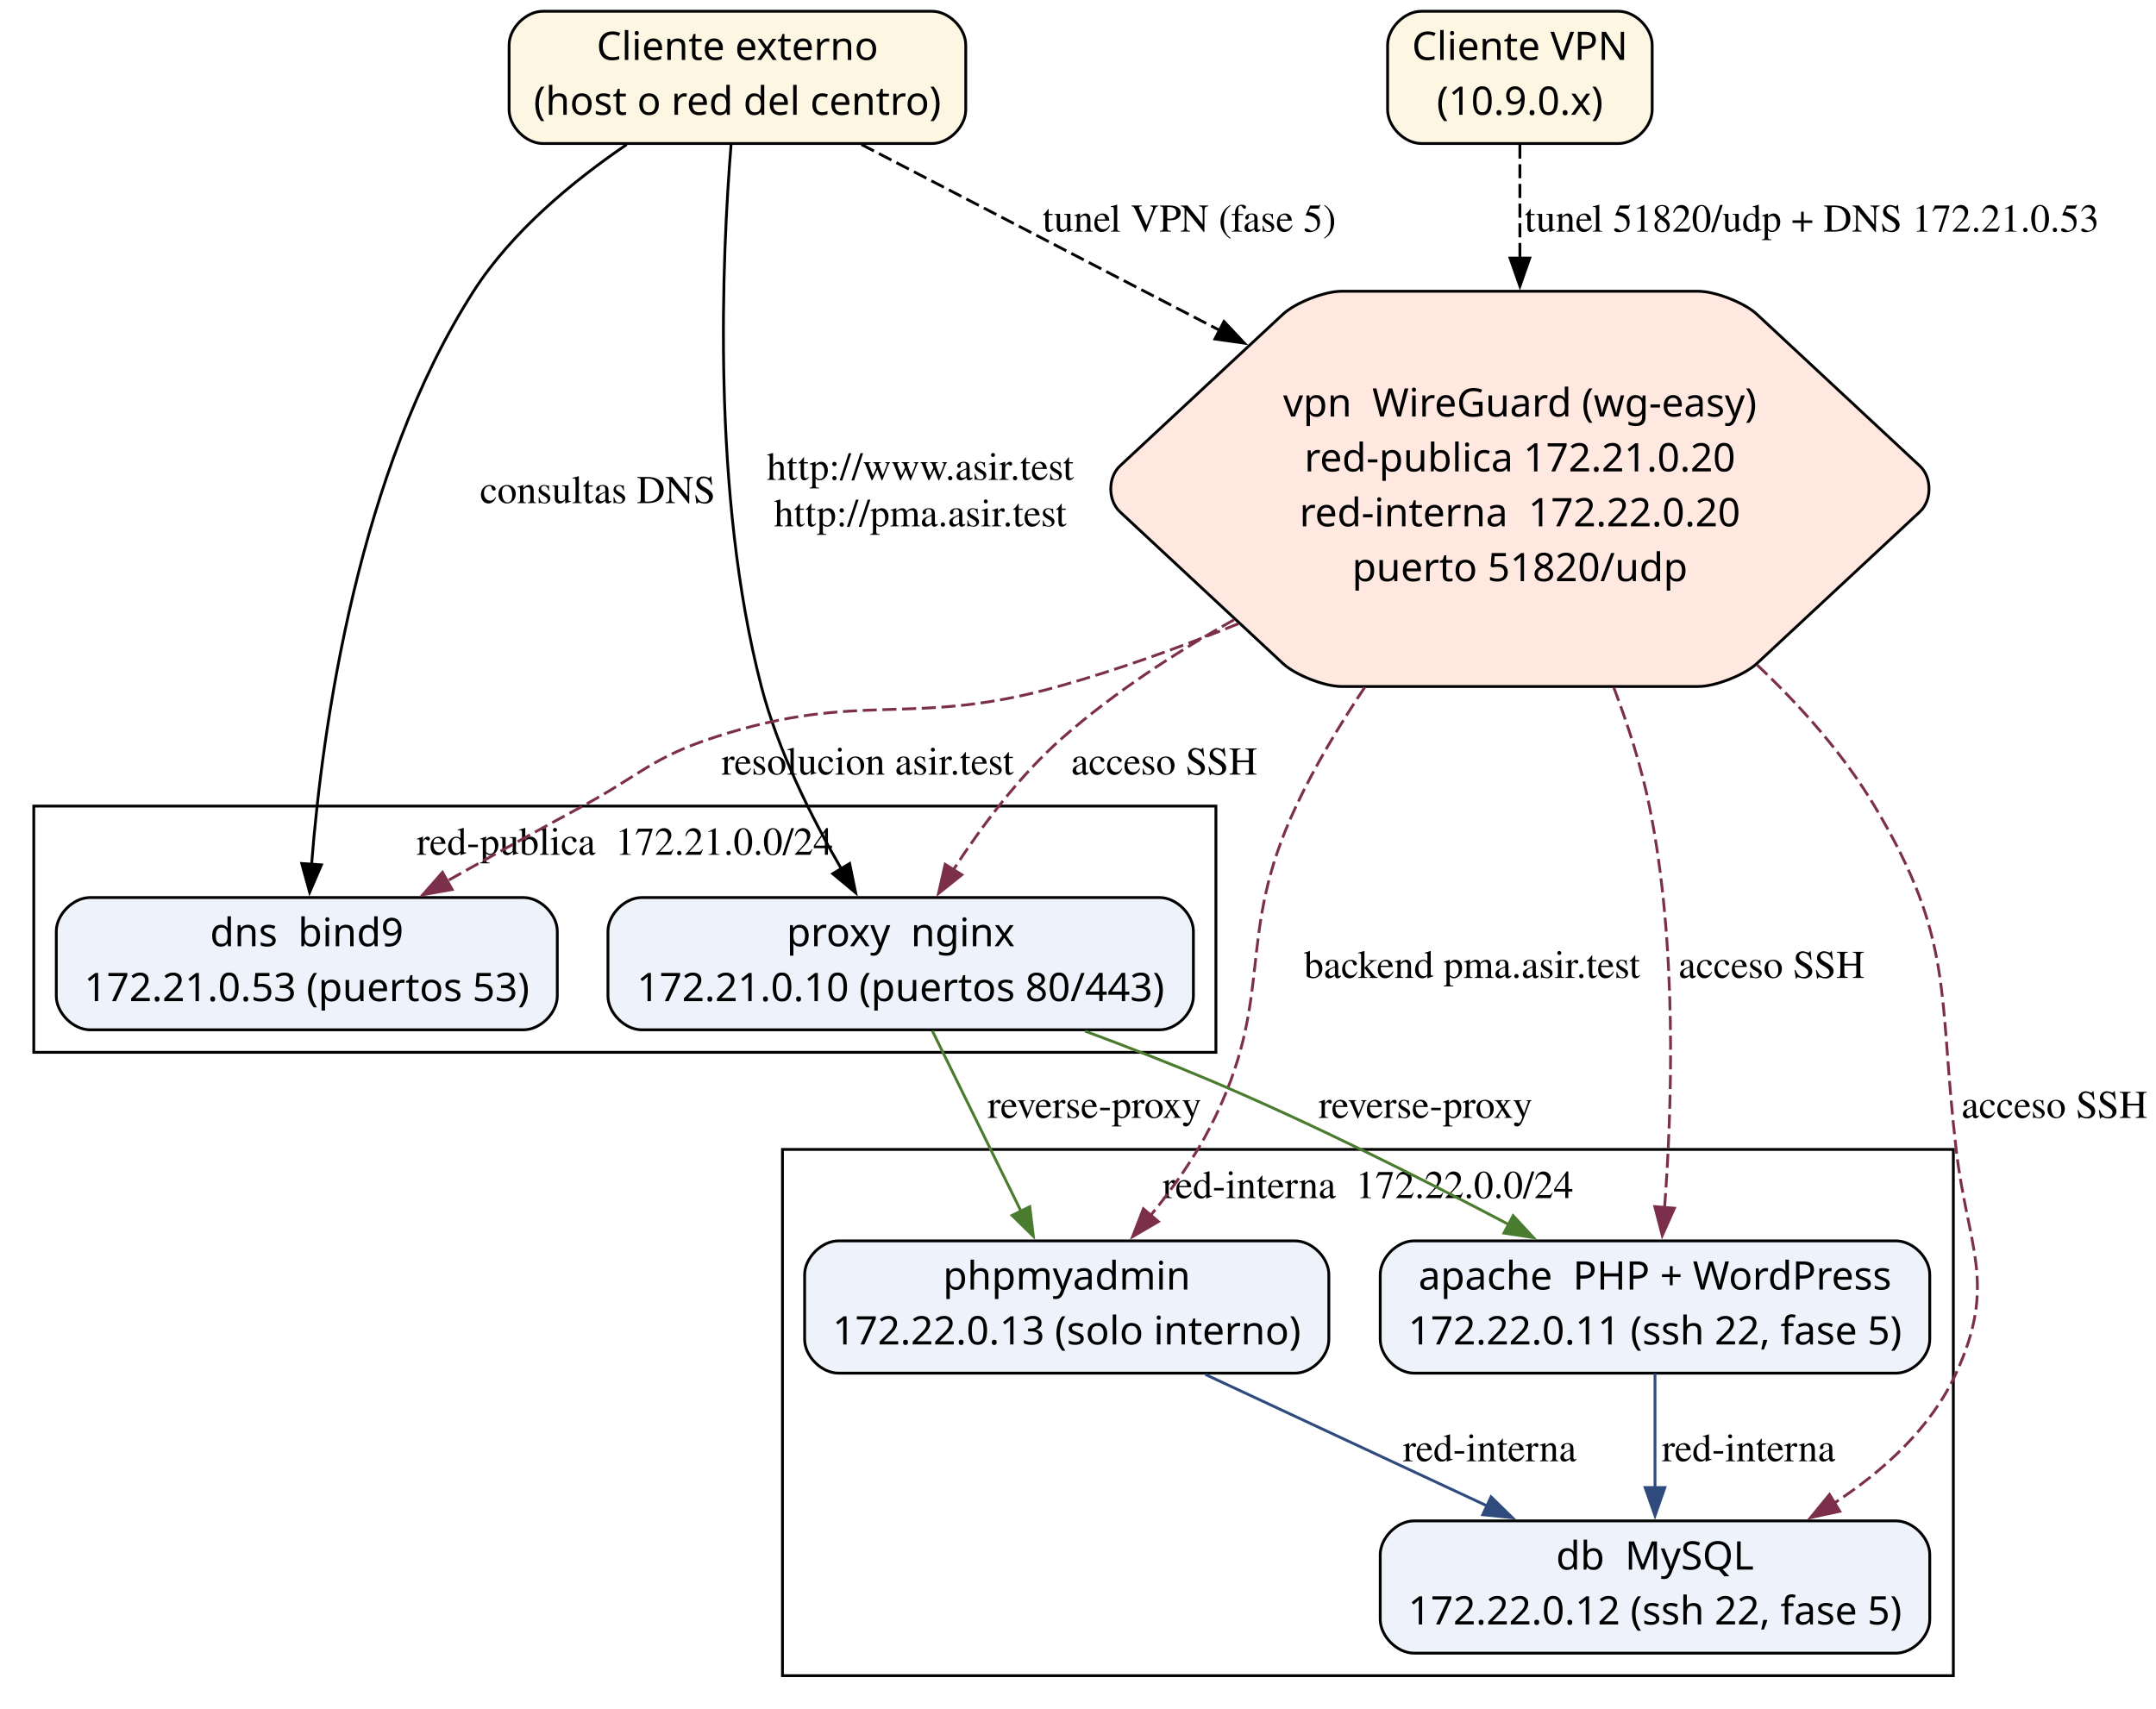
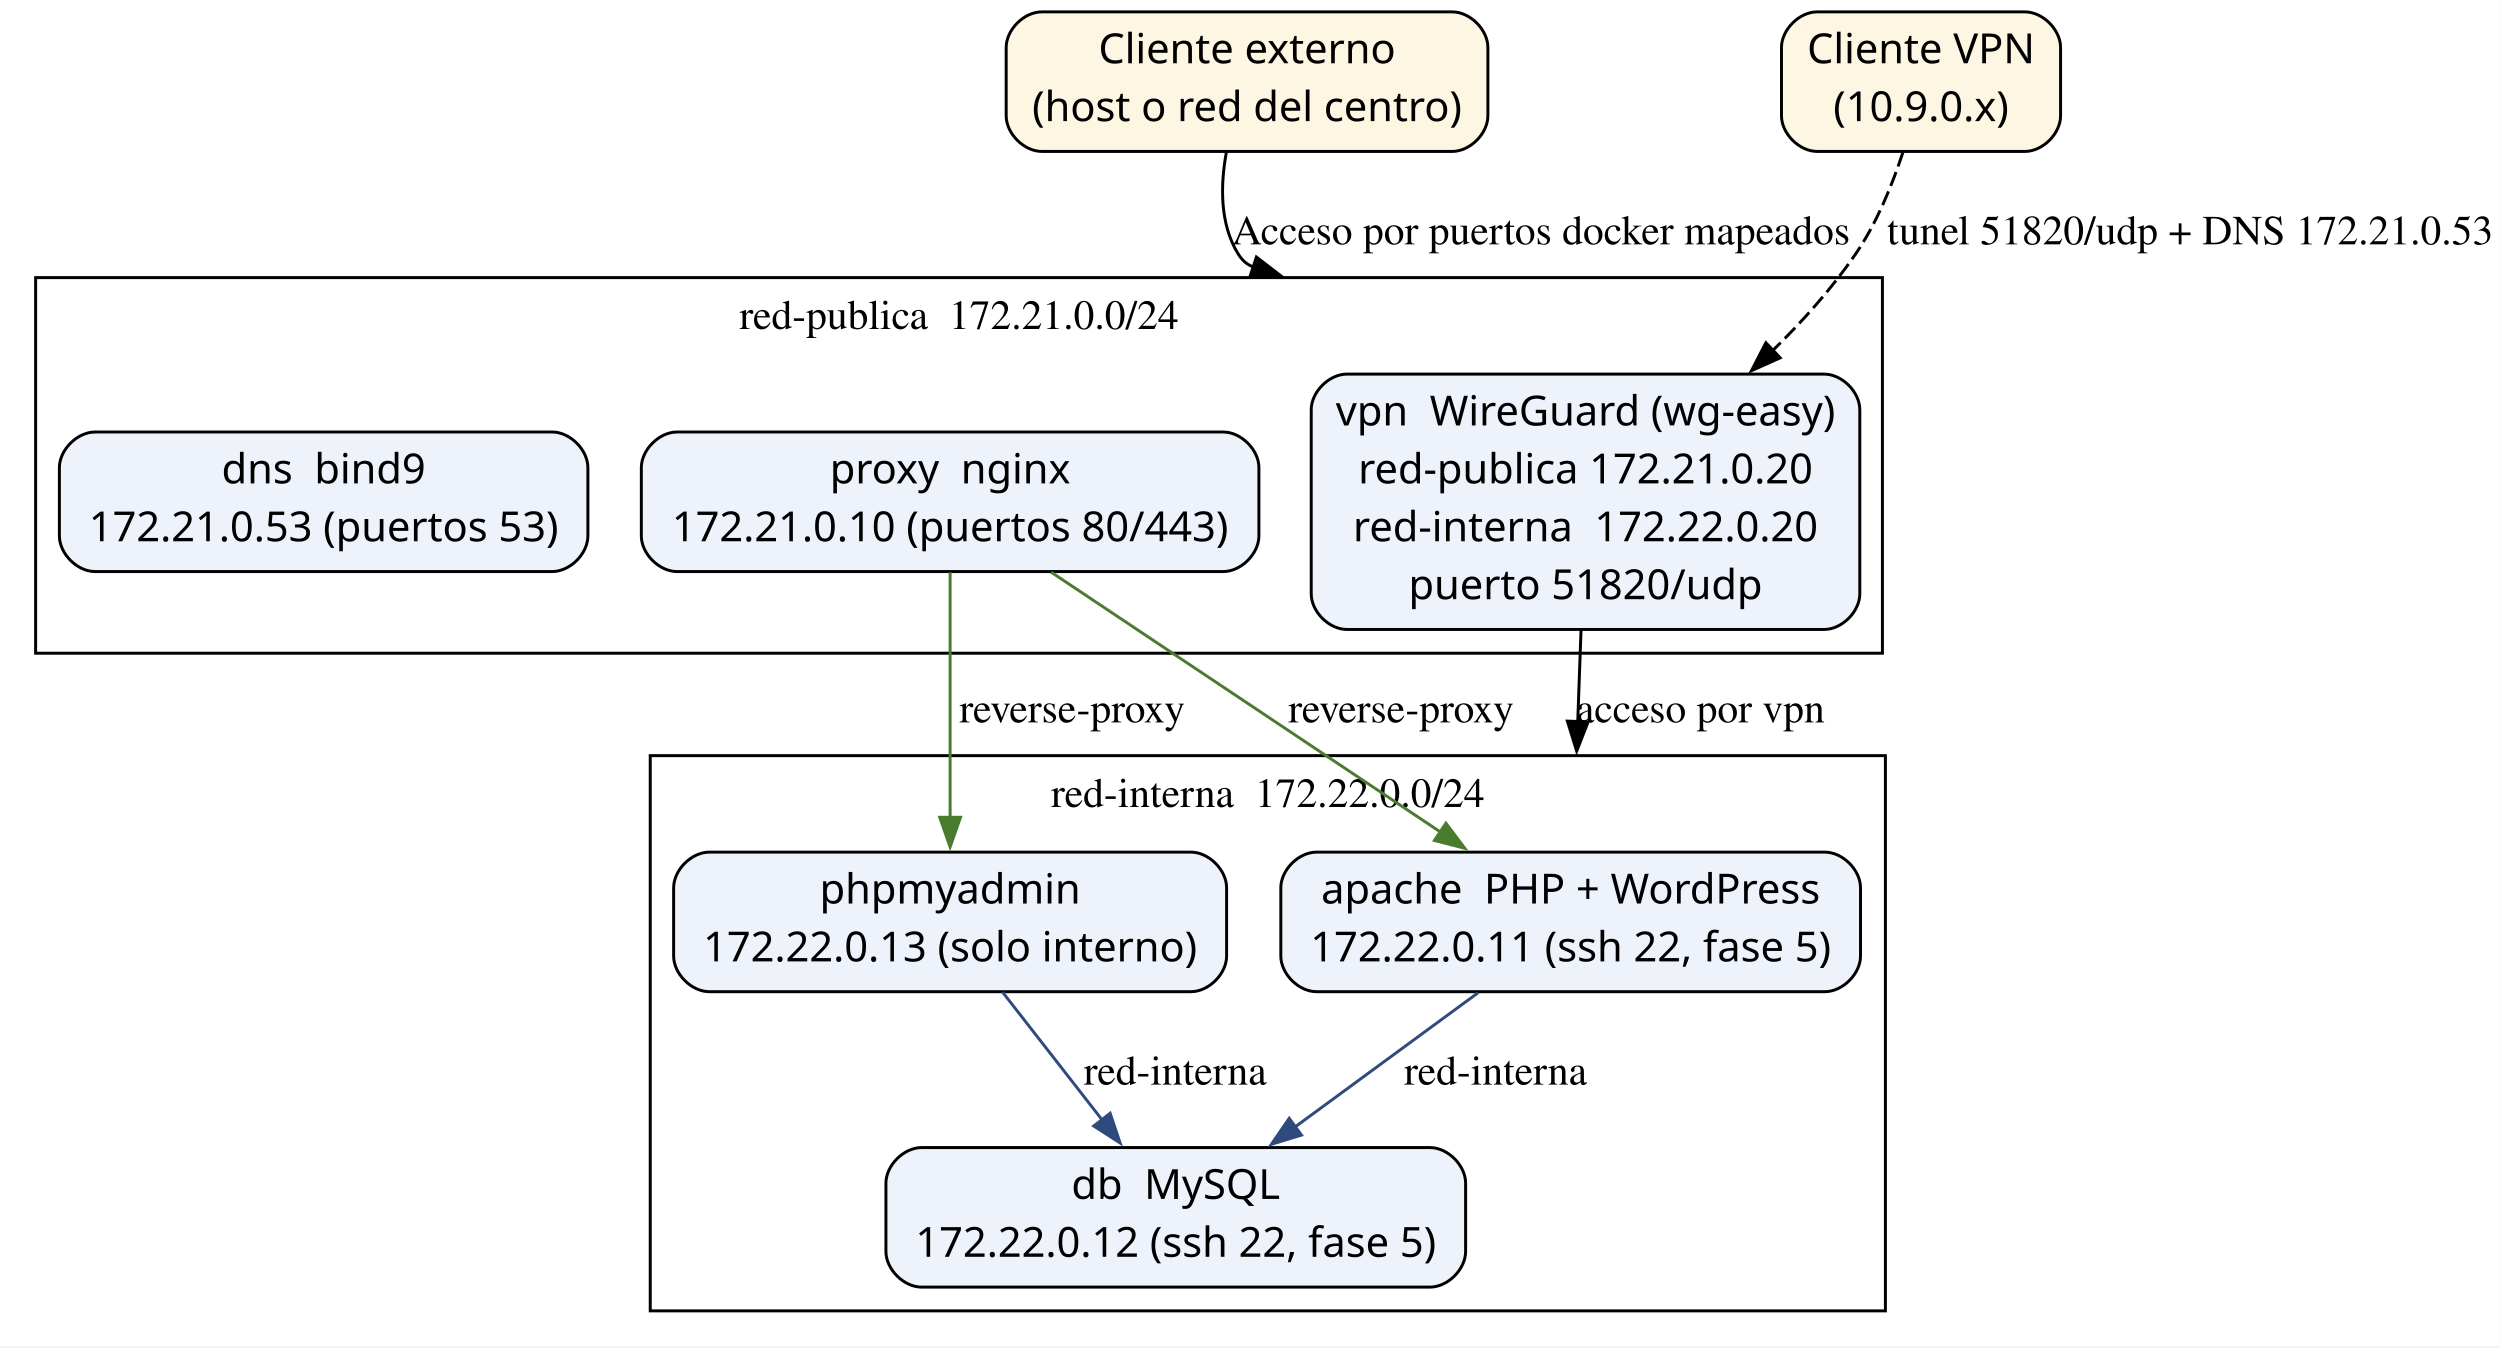
- <svg xmlns="http://www.w3.org/2000/svg" width="766pt" height="607pt" viewBox="0.00 0.00 766.00 607.00">
-   <g id="graph0" class="graph" transform="scale(1 1) rotate(0) translate(4 603.44)">
-     <polygon fill="white" stroke="none" points="-4,4 -4,-603.44 762.3,-603.44 762.3,4 -4,4" />
+ <svg xmlns="http://www.w3.org/2000/svg" width="842pt" height="454pt" viewBox="0.00 0.00 842.00 454.00">
+   <g id="graph0" class="graph" transform="scale(1 1) rotate(0) translate(4 449.5)">
+     <polygon fill="white" stroke="none" points="-4,4 -4,-449.5 837.89,-449.5 837.89,4 -4,4" />
    <g id="clust1" class="cluster">
-       <polygon fill="none" stroke="black" points="8,-229.5 8,-317 428,-317 428,-229.5 8,-229.5" />
-       <text xml:space="preserve" text-anchor="middle" x="218" y="-299.7" font-family="Times,serif" font-size="14.00">red-publica  172.21.0.0/24</text>
+       <polygon fill="none" stroke="black" points="8,-229.5 8,-356 630,-356 630,-229.5 8,-229.5" />
+       <text xml:space="preserve" text-anchor="middle" x="319" y="-338.7" font-family="Times,serif" font-size="14.00">red-publica  172.21.0.0/24</text>
    </g>
    <g id="clust2" class="cluster">
-       <polygon fill="none" stroke="black" points="274,-8 274,-195 690,-195 690,-8 274,-8" />
-       <text xml:space="preserve" text-anchor="middle" x="482" y="-177.7" font-family="Times,serif" font-size="14.00">red-interna  172.22.0.0/24</text>
+       <polygon fill="none" stroke="black" points="215,-8 215,-195 631,-195 631,-8 215,-8" />
+       <text xml:space="preserve" text-anchor="middle" x="423" y="-177.7" font-family="Times,serif" font-size="14.00">red-interna  172.22.0.0/24</text>
    </g>
    <g id="node1" class="node">
-       <path fill="#fdf6e3" stroke="black" d="M327.12,-599.44C327.12,-599.44 188.88,-599.44 188.88,-599.44 182.88,-599.44 176.88,-593.44 176.88,-587.44 176.88,-587.44 176.88,-564.44 176.88,-564.44 176.88,-558.44 182.88,-552.44 188.88,-552.44 188.88,-552.44 327.12,-552.44 327.12,-552.44 333.12,-552.44 339.12,-558.44 339.12,-564.44 339.12,-564.44 339.12,-587.44 339.12,-587.44 339.12,-593.44 333.12,-599.44 327.12,-599.44" />
-       <text xml:space="preserve" text-anchor="middle" x="258" y="-582.14" font-family="sans-serif" font-size="14.00">Cliente externo</text>
-       <text xml:space="preserve" text-anchor="middle" x="258" y="-562.64" font-family="sans-serif" font-size="14.00">(host o red del centro)</text>
+       <path fill="#fdf6e3" stroke="black" d="M485.12,-445.5C485.12,-445.5 346.88,-445.5 346.88,-445.5 340.88,-445.5 334.88,-439.5 334.88,-433.5 334.88,-433.5 334.88,-410.5 334.88,-410.5 334.88,-404.5 340.88,-398.5 346.88,-398.5 346.88,-398.5 485.12,-398.5 485.12,-398.5 491.12,-398.5 497.12,-404.5 497.12,-410.5 497.12,-410.5 497.12,-433.5 497.12,-433.5 497.12,-439.5 491.12,-445.5 485.12,-445.5" />
+       <text xml:space="preserve" text-anchor="middle" x="416" y="-428.2" font-family="sans-serif" font-size="14.00">Cliente externo</text>
+       <text xml:space="preserve" text-anchor="middle" x="416" y="-408.7" font-family="sans-serif" font-size="14.00">(host o red del centro)</text>
+     </g>
+     <g id="node5" class="node">
+       <path fill="#eef3fb" stroke="black" d="M610.38,-323.5C610.38,-323.5 449.62,-323.5 449.62,-323.5 443.62,-323.5 437.62,-317.5 437.62,-311.5 437.62,-311.5 437.62,-249.5 437.62,-249.5 437.62,-243.5 443.62,-237.5 449.62,-237.5 449.62,-237.5 610.38,-237.5 610.38,-237.5 616.38,-237.5 622.38,-243.5 622.38,-249.5 622.38,-249.5 622.38,-311.5 622.38,-311.5 622.38,-317.5 616.38,-323.5 610.38,-323.5" />
+       <text xml:space="preserve" text-anchor="middle" x="530" y="-306.2" font-family="sans-serif" font-size="14.00">vpn  WireGuard (wg-easy)</text>
+       <text xml:space="preserve" text-anchor="middle" x="530" y="-286.7" font-family="sans-serif" font-size="14.00">red-publica 172.21.0.20</text>
+       <text xml:space="preserve" text-anchor="middle" x="530" y="-267.2" font-family="sans-serif" font-size="14.00">red-interna  172.22.0.20</text>
+       <text xml:space="preserve" text-anchor="middle" x="530" y="-247.7" font-family="sans-serif" font-size="14.00">puerto 51820/udp</text>
+     </g>
+     <g id="edge2" class="edge">
+       <path fill="none" stroke="black" d="M409.02,-398.12C407.01,-387.05 406.8,-374.03 413,-364 414.57,-361.46 416.26,-360.29 418.11,-359.59" />
+       <polygon fill="black" stroke="black" points="419.16,-362.93 427.56,-356.47 416.97,-356.28 419.16,-362.93" />
+       <text xml:space="preserve" text-anchor="middle" x="515" y="-367.2" font-family="Times,serif" font-size="14.00">Acceso por puertos docker mapeados</text>
+     </g>
+     <g id="node2" class="node">
+       <path fill="#fdf6e3" stroke="black" d="M678,-445.5C678,-445.5 608,-445.5 608,-445.5 602,-445.5 596,-439.5 596,-433.5 596,-433.5 596,-410.5 596,-410.5 596,-404.5 602,-398.5 608,-398.5 608,-398.5 678,-398.5 678,-398.5 684,-398.5 690,-404.5 690,-410.5 690,-410.5 690,-433.5 690,-433.5 690,-439.5 684,-445.5 678,-445.5" />
+       <text xml:space="preserve" text-anchor="middle" x="643" y="-428.2" font-family="sans-serif" font-size="14.00">Cliente VPN</text>
+       <text xml:space="preserve" text-anchor="middle" x="643" y="-408.7" font-family="sans-serif" font-size="14.00">(10.9.0.x)</text>
+     </g>
+     <g id="edge1" class="edge">
+       <path fill="none" stroke="black" stroke-dasharray="5,2" d="M636.89,-398.16C633.31,-387.24 628.08,-374.32 621,-364 613.1,-352.48 603.28,-341.46 593.05,-331.43" />
+       <polygon fill="black" stroke="black" points="595.56,-328.98 585.89,-324.65 590.75,-334.07 595.56,-328.98" />
+       <text xml:space="preserve" text-anchor="middle" x="731.89" y="-367.2" font-family="Times,serif" font-size="14.00"> tunel 51820/udp + DNS 172.21.0.53</text>
    </g>
    <g id="node3" class="node">
-       <path fill="#eef3fb" stroke="black" d="M182,-284.5C182,-284.5 28,-284.5 28,-284.5 22,-284.5 16,-278.5 16,-272.5 16,-272.5 16,-249.5 16,-249.5 16,-243.5 22,-237.5 28,-237.5 28,-237.5 182,-237.5 182,-237.5 188,-237.5 194,-243.5 194,-249.5 194,-249.5 194,-272.5 194,-272.5 194,-278.5 188,-284.5 182,-284.5" />
-       <text xml:space="preserve" text-anchor="middle" x="105" y="-267.2" font-family="sans-serif" font-size="14.00">dns  bind9</text>
-       <text xml:space="preserve" text-anchor="middle" x="105" y="-247.7" font-family="sans-serif" font-size="14.00">172.21.0.53 (puertos 53)</text>
+       <path fill="#eef3fb" stroke="black" d="M182,-304C182,-304 28,-304 28,-304 22,-304 16,-298 16,-292 16,-292 16,-269 16,-269 16,-263 22,-257 28,-257 28,-257 182,-257 182,-257 188,-257 194,-263 194,-269 194,-269 194,-292 194,-292 194,-298 188,-304 182,-304" />
+       <text xml:space="preserve" text-anchor="middle" x="105" y="-286.7" font-family="sans-serif" font-size="14.00">dns  bind9</text>
+       <text xml:space="preserve" text-anchor="middle" x="105" y="-267.2" font-family="sans-serif" font-size="14.00">172.21.0.53 (puertos 53)</text>
+     </g>
+     <g id="node4" class="node">
+       <path fill="#eef3fb" stroke="black" d="M408,-304C408,-304 224,-304 224,-304 218,-304 212,-298 212,-292 212,-292 212,-269 212,-269 212,-263 218,-257 224,-257 224,-257 408,-257 408,-257 414,-257 420,-263 420,-269 420,-269 420,-292 420,-292 420,-298 414,-304 408,-304" />
+       <text xml:space="preserve" text-anchor="middle" x="316" y="-286.7" font-family="sans-serif" font-size="14.00">proxy  nginx</text>
+       <text xml:space="preserve" text-anchor="middle" x="316" y="-267.2" font-family="sans-serif" font-size="14.00">172.21.0.10 (puertos 80/443)</text>
+     </g>
+     <g id="node6" class="node">
+       <path fill="#eef3fb" stroke="black" d="M610.62,-162.5C610.62,-162.5 439.38,-162.5 439.38,-162.5 433.38,-162.5 427.38,-156.5 427.38,-150.5 427.38,-150.5 427.38,-127.5 427.38,-127.5 427.38,-121.5 433.38,-115.5 439.38,-115.5 439.38,-115.5 610.62,-115.5 610.62,-115.5 616.62,-115.5 622.62,-121.5 622.62,-127.5 622.62,-127.5 622.62,-150.5 622.62,-150.5 622.62,-156.5 616.62,-162.5 610.62,-162.5" />
+       <text xml:space="preserve" text-anchor="middle" x="525" y="-145.2" font-family="sans-serif" font-size="14.00">apache  PHP + WordPress</text>
+       <text xml:space="preserve" text-anchor="middle" x="525" y="-125.7" font-family="sans-serif" font-size="14.00">172.22.0.11 (ssh 22, fase 5)</text>
    </g>
    <g id="edge3" class="edge">
-       <path fill="none" stroke="black" d="M218.64,-552.08C199.55,-539.09 177.86,-521.17 164.25,-499.94 123.16,-435.84 110.57,-345.18 106.71,-296.35" />
-       <polygon fill="black" stroke="black" points="110.2,-296.11 106.01,-286.38 103.21,-296.6 110.2,-296.11" />
-       <text xml:space="preserve" text-anchor="middle" x="206.62" y="-424.67" font-family="Times,serif" font-size="14.00"> consultas DNS</text>
-     </g>
-     <g id="node4" class="node">
-       <path fill="#eef3fb" stroke="black" d="M408,-284.5C408,-284.5 224,-284.5 224,-284.5 218,-284.5 212,-278.5 212,-272.5 212,-272.5 212,-249.5 212,-249.5 212,-243.5 218,-237.5 224,-237.5 224,-237.5 408,-237.5 408,-237.5 414,-237.5 420,-243.5 420,-249.5 420,-249.5 420,-272.5 420,-272.5 420,-278.5 414,-284.5 408,-284.5" />
-       <text xml:space="preserve" text-anchor="middle" x="316" y="-267.2" font-family="sans-serif" font-size="14.00">proxy  nginx</text>
-       <text xml:space="preserve" text-anchor="middle" x="316" y="-247.7" font-family="sans-serif" font-size="14.00">172.21.0.10 (puertos 80/443)</text>
-     </g>
-     <g id="edge2" class="edge">
-       <path fill="none" stroke="black" d="M255.75,-552.14C252.52,-512.31 248.73,-427.78 266.5,-359.5 272.44,-336.66 284.28,-313.02 294.9,-294.73" />
-       <polygon fill="black" stroke="black" points="297.87,-296.58 300,-286.2 291.87,-292.98 297.87,-296.58" />
-       <text xml:space="preserve" text-anchor="middle" x="321.25" y="-432.92" font-family="Times,serif" font-size="14.00"> http://www.asir.test</text>
-       <text xml:space="preserve" text-anchor="middle" x="321.25" y="-416.42" font-family="Times,serif" font-size="14.00"> http://pma.asir.test</text>
+       <path fill="none" stroke="#4a7c2f" d="M350.04,-256.78C385.77,-232.93 442.05,-195.37 481.09,-169.31" />
+       <polygon fill="#4a7c2f" stroke="#4a7c2f" points="482.99,-172.25 489.36,-163.79 479.1,-166.43 482.99,-172.25" />
+       <text xml:space="preserve" text-anchor="middle" x="466.14" y="-206.2" font-family="Times,serif" font-size="14.00"> reverse-proxy</text>
    </g>
    <g id="node8" class="node">
-       <path fill="#ffe8e0" stroke="black" d="M678.06,-437.9C678.06,-437.9 620.21,-491.76 620.21,-491.76 615.82,-495.85 605.42,-499.94 599.42,-499.94 599.42,-499.94 472.58,-499.94 472.58,-499.94 466.58,-499.94 456.18,-495.85 451.79,-491.76 451.79,-491.76 393.94,-437.9 393.94,-437.9 389.54,-433.81 389.54,-425.63 393.94,-421.54 393.94,-421.54 451.79,-367.68 451.79,-367.68 456.18,-363.59 466.58,-359.5 472.58,-359.5 472.58,-359.5 599.42,-359.5 599.42,-359.5 605.42,-359.5 615.82,-363.59 620.21,-367.68 620.21,-367.68 678.06,-421.54 678.06,-421.54 682.46,-425.63 682.46,-433.81 678.06,-437.9" />
-       <text xml:space="preserve" text-anchor="middle" x="536" y="-455.42" font-family="sans-serif" font-size="14.00">vpn  WireGuard (wg-easy)</text>
-       <text xml:space="preserve" text-anchor="middle" x="536" y="-435.92" font-family="sans-serif" font-size="14.00">red-publica 172.21.0.20</text>
-       <text xml:space="preserve" text-anchor="middle" x="536" y="-416.42" font-family="sans-serif" font-size="14.00">red-interna  172.22.0.20</text>
-       <text xml:space="preserve" text-anchor="middle" x="536" y="-396.92" font-family="sans-serif" font-size="14.00">puerto 51820/udp</text>
+       <path fill="#eef3fb" stroke="black" d="M397.12,-162.5C397.12,-162.5 234.88,-162.5 234.88,-162.5 228.88,-162.5 222.88,-156.5 222.88,-150.5 222.88,-150.5 222.88,-127.5 222.88,-127.5 222.88,-121.5 228.88,-115.5 234.88,-115.5 234.88,-115.5 397.12,-115.5 397.12,-115.5 403.12,-115.5 409.12,-121.5 409.12,-127.5 409.12,-127.5 409.12,-150.5 409.12,-150.5 409.12,-156.5 403.12,-162.5 397.12,-162.5" />
+       <text xml:space="preserve" text-anchor="middle" x="316" y="-145.2" font-family="sans-serif" font-size="14.00">phpmyadmin</text>
+       <text xml:space="preserve" text-anchor="middle" x="316" y="-125.7" font-family="sans-serif" font-size="14.00">172.22.0.13 (solo interno)</text>
    </g>
    <g id="edge4" class="edge">
-       <path fill="none" stroke="black" stroke-dasharray="5,2" d="M302.05,-552.09C336.28,-534.33 385.23,-508.93 429.52,-485.96" />
-       <polygon fill="black" stroke="black" points="430.87,-489.2 438.13,-481.49 427.64,-482.99 430.87,-489.2" />
-       <text xml:space="preserve" text-anchor="middle" x="416.8" y="-521.14" font-family="Times,serif" font-size="14.00"> tunel VPN (fase 5)</text>
+       <path fill="none" stroke="#4a7c2f" d="M316,-256.78C316,-234.38 316,-199.88 316,-174.18" />
+       <polygon fill="#4a7c2f" stroke="#4a7c2f" points="319.5,-174.23 316,-164.23 312.5,-174.23 319.5,-174.23" />
+       <text xml:space="preserve" text-anchor="middle" x="355.38" y="-206.2" font-family="Times,serif" font-size="14.00"> reverse-proxy</text>
    </g>
-     <g id="node2" class="node">
-       <path fill="#fdf6e3" stroke="black" d="M571,-599.44C571,-599.44 501,-599.44 501,-599.44 495,-599.44 489,-593.44 489,-587.44 489,-587.44 489,-564.44 489,-564.44 489,-558.44 495,-552.44 501,-552.44 501,-552.44 571,-552.44 571,-552.44 577,-552.44 583,-558.44 583,-564.44 583,-564.44 583,-587.44 583,-587.44 583,-593.44 577,-599.44 571,-599.44" />
-       <text xml:space="preserve" text-anchor="middle" x="536" y="-582.14" font-family="sans-serif" font-size="14.00">Cliente VPN</text>
-       <text xml:space="preserve" text-anchor="middle" x="536" y="-562.64" font-family="sans-serif" font-size="14.00">(10.9.0.x)</text>
+     <g id="edge7" class="edge">
+       <path fill="none" stroke="black" d="M528.49,-237.27C528.14,-227.49 527.75,-216.86 527.38,-206.34" />
+       <polygon fill="black" stroke="black" points="530.88,-206.38 527.03,-196.51 523.89,-206.63 530.88,-206.38" />
+       <text xml:space="preserve" text-anchor="middle" x="568.67" y="-206.2" font-family="Times,serif" font-size="14.00">acceso por vpn</text>
    </g>
-     <g id="edge1" class="edge">
-       <path fill="none" stroke="black" stroke-dasharray="5,2" d="M536,-552.09C536,-540.82 536,-526.48 536,-511.64" />
-       <polygon fill="black" stroke="black" points="539.5,-511.74 536,-501.74 532.5,-511.74 539.5,-511.74" />
-       <text xml:space="preserve" text-anchor="middle" x="638" y="-521.14" font-family="Times,serif" font-size="14.00"> tunel 51820/udp + DNS 172.21.0.53</text>
-     </g>
-     <g id="node5" class="node">
-       <path fill="#eef3fb" stroke="black" d="M669.62,-162.5C669.62,-162.5 498.38,-162.5 498.38,-162.5 492.38,-162.5 486.38,-156.5 486.38,-150.5 486.38,-150.5 486.38,-127.5 486.38,-127.5 486.38,-121.5 492.38,-115.5 498.38,-115.5 498.38,-115.5 669.62,-115.5 669.62,-115.5 675.62,-115.5 681.62,-121.5 681.62,-127.5 681.62,-127.5 681.62,-150.5 681.62,-150.5 681.62,-156.5 675.62,-162.5 669.62,-162.5" />
-       <text xml:space="preserve" text-anchor="middle" x="584" y="-145.2" font-family="sans-serif" font-size="14.00">apache  PHP + WordPress</text>
-       <text xml:space="preserve" text-anchor="middle" x="584" y="-125.7" font-family="sans-serif" font-size="14.00">172.22.0.11 (ssh 22, fase 5)</text>
+     <g id="node7" class="node">
+       <path fill="#eef3fb" stroke="black" d="M477.62,-63C477.62,-63 306.38,-63 306.38,-63 300.38,-63 294.38,-57 294.38,-51 294.38,-51 294.38,-28 294.38,-28 294.38,-22 300.38,-16 306.38,-16 306.38,-16 477.62,-16 477.62,-16 483.62,-16 489.62,-22 489.62,-28 489.62,-28 489.62,-51 489.62,-51 489.62,-57 483.62,-63 477.62,-63" />
+       <text xml:space="preserve" text-anchor="middle" x="392" y="-45.7" font-family="sans-serif" font-size="14.00">db  MySQL</text>
+       <text xml:space="preserve" text-anchor="middle" x="392" y="-26.2" font-family="sans-serif" font-size="14.00">172.22.0.12 (ssh 22, fase 5)</text>
    </g>
    <g id="edge5" class="edge">
-       <path fill="none" stroke="#4a7c2f" d="M381.55,-237.03C396.28,-231.55 411.76,-225.53 426,-219.5 462.21,-204.18 501.71,-184.3 532.17,-168.25" />
-       <polygon fill="#4a7c2f" stroke="#4a7c2f" points="533.6,-171.45 540.79,-163.68 530.32,-165.27 533.6,-171.45" />
-       <text xml:space="preserve" text-anchor="middle" x="500.73" y="-206.2" font-family="Times,serif" font-size="14.00"> reverse-proxy</text>
-     </g>
-     <g id="node7" class="node">
-       <path fill="#eef3fb" stroke="black" d="M456.12,-162.5C456.12,-162.5 293.88,-162.5 293.88,-162.5 287.88,-162.5 281.88,-156.5 281.88,-150.5 281.88,-150.5 281.88,-127.5 281.88,-127.5 281.88,-121.5 287.88,-115.5 293.88,-115.5 293.88,-115.5 456.12,-115.5 456.12,-115.5 462.12,-115.5 468.12,-121.5 468.12,-127.5 468.12,-127.5 468.12,-150.5 468.12,-150.5 468.12,-156.5 462.12,-162.5 456.12,-162.5" />
-       <text xml:space="preserve" text-anchor="middle" x="375" y="-145.2" font-family="sans-serif" font-size="14.00">phpmyadmin</text>
-       <text xml:space="preserve" text-anchor="middle" x="375" y="-125.7" font-family="sans-serif" font-size="14.00">172.22.0.13 (solo interno)</text>
+       <path fill="none" stroke="#2f4a7c" d="M493.82,-115.14C475.39,-101.63 451.87,-84.39 432.08,-69.88" />
+       <polygon fill="#2f4a7c" stroke="#2f4a7c" points="434.34,-67.2 424.21,-64.11 430.2,-72.85 434.34,-67.2" />
+       <text xml:space="preserve" text-anchor="middle" x="497.96" y="-84.2" font-family="Times,serif" font-size="14.00"> red-interna</text>
    </g>
    <g id="edge6" class="edge">
-       <path fill="none" stroke="#4a7c2f" d="M327.24,-237.15C336.18,-218.96 348.81,-193.28 358.83,-172.88" />
-       <polygon fill="#4a7c2f" stroke="#4a7c2f" points="361.87,-174.64 363.14,-164.13 355.58,-171.56 361.87,-174.64" />
-       <text xml:space="preserve" text-anchor="middle" x="383.11" y="-206.2" font-family="Times,serif" font-size="14.00"> reverse-proxy</text>
-     </g>
-     <g id="node6" class="node">
-       <path fill="#eef3fb" stroke="black" d="M669.62,-63C669.62,-63 498.38,-63 498.38,-63 492.38,-63 486.38,-57 486.38,-51 486.38,-51 486.38,-28 486.38,-28 486.38,-22 492.38,-16 498.38,-16 498.38,-16 669.62,-16 669.62,-16 675.62,-16 681.62,-22 681.62,-28 681.62,-28 681.62,-51 681.62,-51 681.62,-57 675.62,-63 669.62,-63" />
-       <text xml:space="preserve" text-anchor="middle" x="584" y="-45.7" font-family="sans-serif" font-size="14.00">db  MySQL</text>
-       <text xml:space="preserve" text-anchor="middle" x="584" y="-26.2" font-family="sans-serif" font-size="14.00">172.22.0.12 (ssh 22, fase 5)</text>
-     </g>
-     <g id="edge7" class="edge">
-       <path fill="none" stroke="#2f4a7c" d="M584,-115.39C584,-103.29 584,-88.15 584,-74.65" />
-       <polygon fill="#2f4a7c" stroke="#2f4a7c" points="587.5,-74.84 584,-64.84 580.5,-74.84 587.5,-74.84" />
-       <text xml:space="preserve" text-anchor="middle" x="615.5" y="-84.2" font-family="Times,serif" font-size="14.00"> red-interna</text>
-     </g>
-     <g id="edge8" class="edge">
-       <path fill="none" stroke="#2f4a7c" d="M424.27,-115.02C454.32,-101 492.93,-82.98 524.66,-68.18" />
-       <polygon fill="#2f4a7c" stroke="#2f4a7c" points="525.75,-71.54 533.33,-64.14 522.79,-65.19 525.75,-71.54" />
-       <text xml:space="preserve" text-anchor="middle" x="523.51" y="-84.2" font-family="Times,serif" font-size="14.00"> red-interna</text>
-     </g>
-     <g id="edge13" class="edge">
-       <path fill="none" stroke="#7c2f4a" stroke-dasharray="5,2" d="M435.95,-381.79C415.15,-373.37 393.13,-365.41 372,-359.5 319.22,-344.73 302.14,-358.4 250,-341.5 227.59,-334.24 223.72,-328.21 203,-317 187.23,-308.47 170.16,-298.98 154.75,-290.31" />
-       <polygon fill="#7c2f4a" stroke="#7c2f4a" points="156.65,-287.36 146.22,-285.5 153.21,-293.46 156.65,-287.36" />
-       <text xml:space="preserve" text-anchor="middle" x="302.5" y="-328.2" font-family="Times,serif" font-size="14.00"> resolucion asir.test</text>
-     </g>
-     <g id="edge9" class="edge">
-       <path fill="none" stroke="#7c2f4a" stroke-dasharray="5,2" d="M434.46,-383.23C413.22,-371.3 391.82,-357.28 373.75,-341.5 358.32,-328.03 344.66,-309.7 334.5,-294.04" />
-       <polygon fill="#7c2f4a" stroke="#7c2f4a" points="337.73,-292.6 329.45,-285.98 331.8,-296.31 337.73,-292.6" />
-       <text xml:space="preserve" text-anchor="middle" x="407.88" y="-328.2" font-family="Times,serif" font-size="14.00"> acceso SSH</text>
-     </g>
-     <g id="edge10" class="edge">
-       <path fill="none" stroke="#7c2f4a" stroke-dasharray="5,2" d="M569.38,-359.07C574.57,-345.41 579.15,-330.98 582,-317 591.95,-268.17 590.09,-210.18 587.4,-174.22" />
-       <polygon fill="#7c2f4a" stroke="#7c2f4a" points="590.9,-174.11 586.59,-164.43 583.93,-174.68 590.9,-174.11" />
-       <text xml:space="preserve" text-anchor="middle" x="623.66" y="-255.95" font-family="Times,serif" font-size="14.00"> acceso SSH</text>
-     </g>
-     <g id="edge11" class="edge">
-       <path fill="none" stroke="#7c2f4a" stroke-dasharray="5,2" d="M620.3,-367.14C636.08,-352.26 651.04,-335.31 662,-317 690.63,-269.18 684.51,-250.35 691,-195 695.11,-159.91 705.71,-147.62 691,-115.5 682.07,-96.01 665.15,-80.68 647.35,-69.11" />
-       <polygon fill="#7c2f4a" stroke="#7c2f4a" points="649.65,-66.41 639.29,-64.18 646,-72.38 649.65,-66.41" />
-       <text xml:space="preserve" text-anchor="middle" x="724.18" y="-206.2" font-family="Times,serif" font-size="14.00"> acceso SSH</text>
-     </g>
-     <g id="edge12" class="edge">
-       <path fill="none" stroke="#7c2f4a" stroke-dasharray="5,2" d="M480.89,-359.24C471.85,-345.74 463.24,-331.32 456.5,-317 434.16,-269.55 449.8,-249.74 426,-203 420.39,-191.98 412.62,-181.1 404.83,-171.56" />
-       <polygon fill="#7c2f4a" stroke="#7c2f4a" points="407.56,-169.36 398.41,-164.02 402.23,-173.9 407.56,-169.36" />
-       <text xml:space="preserve" text-anchor="middle" x="517.25" y="-255.95" font-family="Times,serif" font-size="14.00"> backend pma.asir.test</text>
+       <path fill="none" stroke="#2f4a7c" d="M333.63,-115.39C343.63,-102.56 356.3,-86.3 367.28,-72.21" />
+       <polygon fill="#2f4a7c" stroke="#2f4a7c" points="369.89,-74.56 373.27,-64.52 364.37,-70.26 369.89,-74.56" />
+       <text xml:space="preserve" text-anchor="middle" x="390.05" y="-84.2" font-family="Times,serif" font-size="14.00"> red-interna</text>
    </g>
  </g>
</svg>
